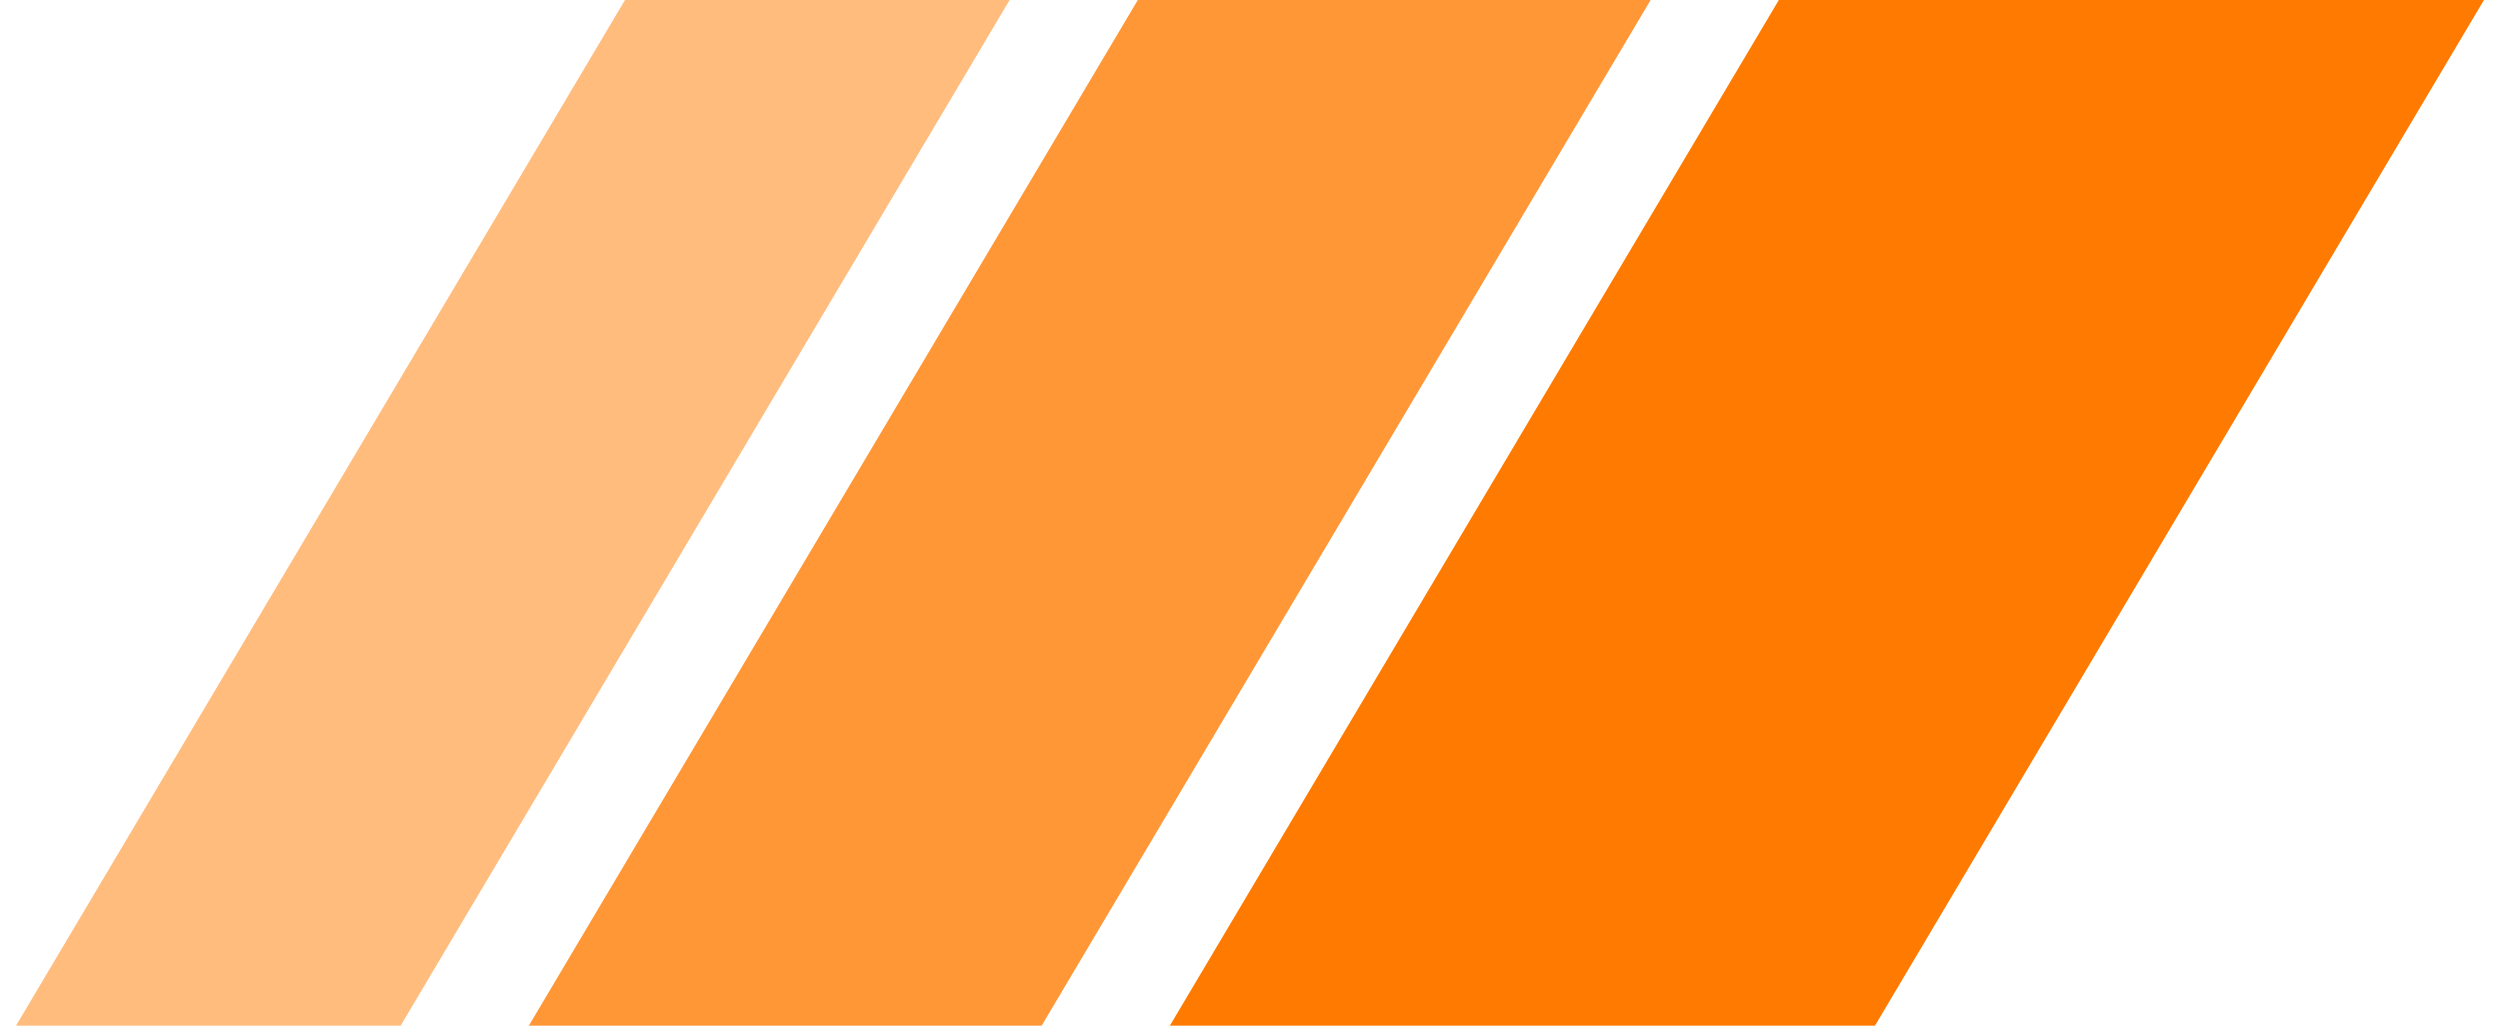
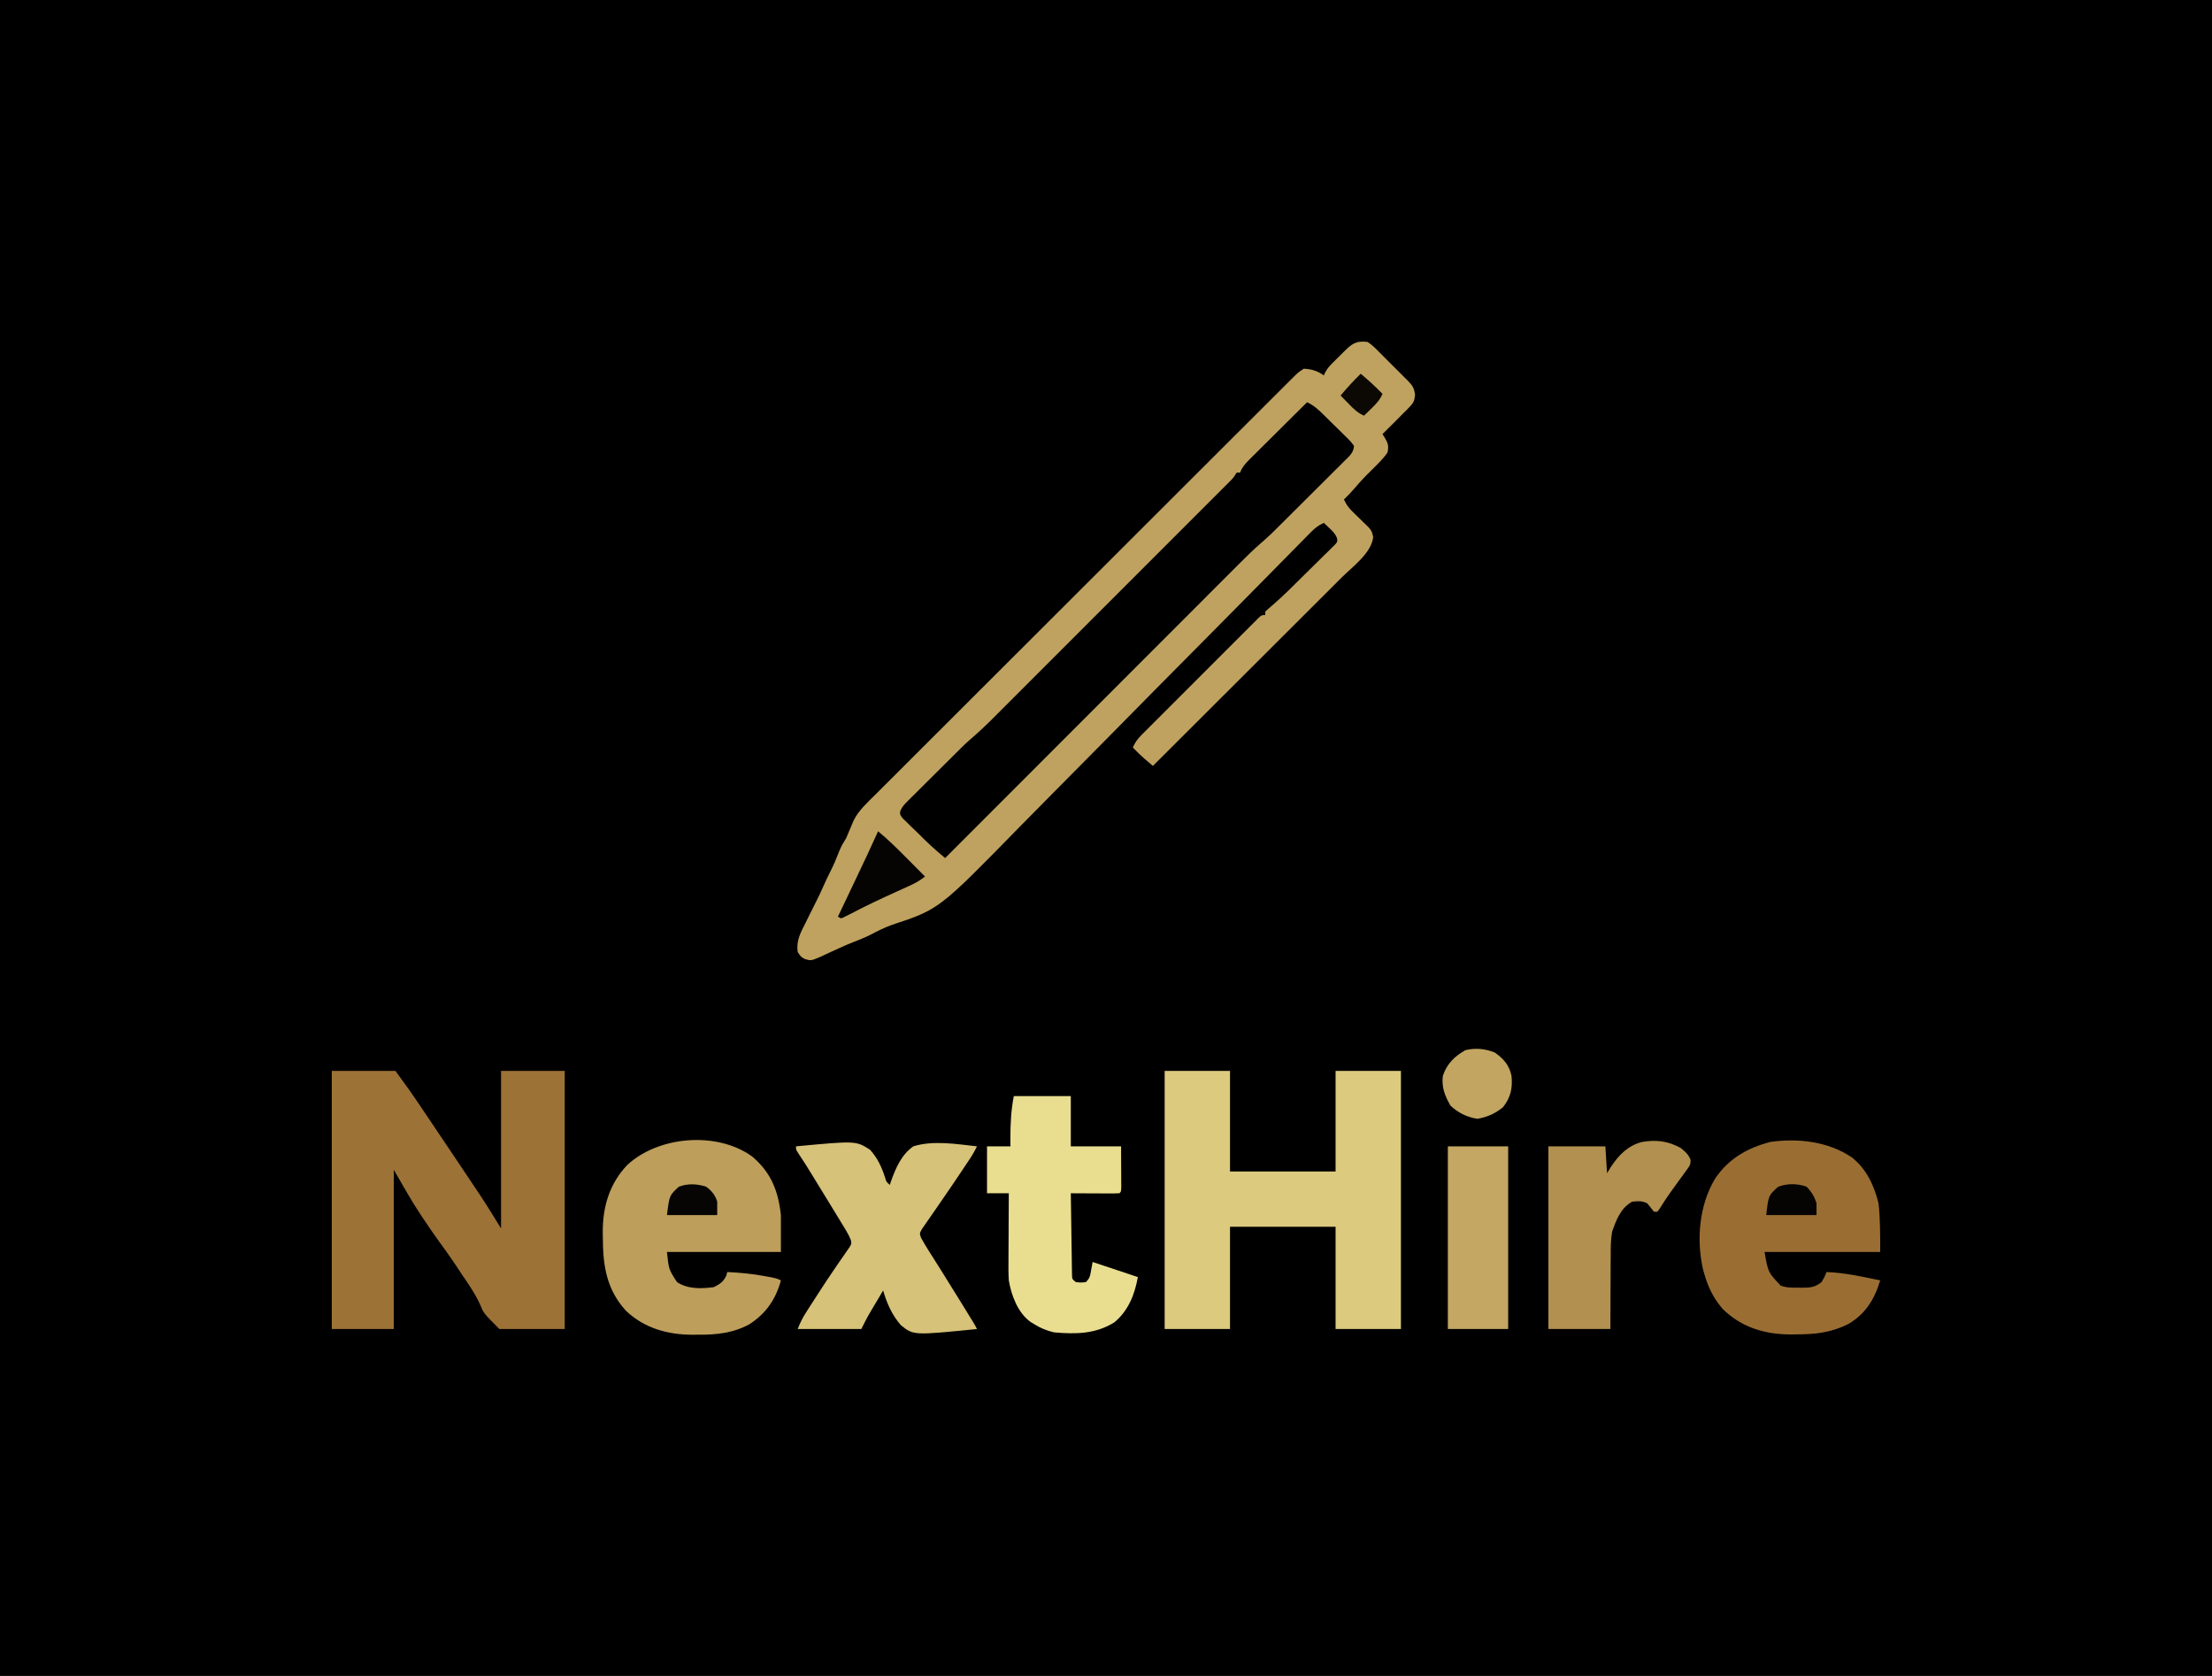
- <svg xmlns="http://www.w3.org/2000/svg" id="logo-38" width="78" height="32" viewBox="0 0 78 32" fill="none">
-   <path d="M55.5 0H77.5L58.5 32H36.5L55.5 0Z" class="ccustom" fill="#FF7A00" />
-   <path d="M35.5 0H51.5L32.5 32H16.5L35.5 0Z" class="ccompli1" fill="#FF9736" />
-   <path d="M19.5 0H31.5L12.5 32H0.5L19.5 0Z" class="ccompli2" fill="#FFBC7D" />
+ <svg xmlns="http://www.w3.org/2000/svg" version="1.1" width="1320" height="1000">
+   <path d="M0 0 C435.6 0 871.2 0 1320 0 C1320 330 1320 660 1320 1000 C884.4 1000 448.8 1000 0 1000 C0 670 0 340 0 0 Z " fill="#000000" transform="translate(0,0)" />
+   <path d="M0 0 C2.627 1.607 4.666 3.683 6.809 5.879 C7.42 6.484 8.032 7.089 8.662 7.712 C9.947 8.992 11.223 10.281 12.491 11.578 C14.432 13.557 16.407 15.495 18.389 17.432 C19.635 18.683 20.879 19.936 22.121 21.191 C23.007 22.056 23.007 22.056 23.911 22.938 C26.895 26.045 27.928 27.374 28.437 31.8 C27.976 35.173 27.584 36.303 25.25 38.688 C24.625 39.341 24 39.995 23.355 40.668 C22.578 41.438 21.801 42.207 21 43 C19.954 44.058 18.908 45.116 17.863 46.176 C14.929 49.138 11.97 52.074 9 55 C9.723 56.15 9.723 56.15 10.461 57.324 C12.412 60.716 12.757 62.139 12 66 C9.967 68.964 7.532 71.458 5 74 C4.34 74.663 3.68 75.325 3 76.008 C1.665 77.337 0.327 78.663 -1.016 79.984 C-3.621 82.631 -6.036 85.42 -8.457 88.234 C-10.218 90.249 -12.07 92.147 -14 94 C-12.649 97.025 -11.15 99.081 -8.777 101.383 C-8.157 101.993 -7.536 102.602 -6.896 103.23 C-6.25 103.856 -5.604 104.481 -4.938 105.125 C-3.653 106.375 -2.37 107.628 -1.09 108.883 C-0.521 109.433 0.047 109.984 0.633 110.551 C2.53 112.561 2.98 113.883 3.438 116.625 C2.205 126.135 -8.613 133.882 -15.156 140.383 C-16.389 141.615 -17.621 142.848 -18.853 144.081 C-22.181 147.409 -25.515 150.731 -28.85 154.052 C-32.34 157.531 -35.826 161.015 -39.312 164.498 C-45.905 171.086 -52.504 177.668 -59.105 184.249 C-66.623 191.744 -74.135 199.246 -81.647 206.747 C-97.091 222.171 -112.543 237.588 -128 253 C-129.107 252.061 -130.212 251.121 -131.316 250.18 C-131.932 249.656 -132.548 249.133 -133.182 248.593 C-135.572 246.498 -137.787 244.28 -140 242 C-138.668 239.045 -137.212 236.961 -134.926 234.672 C-134.295 234.035 -133.664 233.399 -133.014 232.743 C-131.977 231.712 -131.977 231.712 -130.92 230.661 C-130.191 229.929 -129.463 229.197 -128.712 228.443 C-126.303 226.024 -123.886 223.614 -121.469 221.203 C-119.795 219.528 -118.121 217.852 -116.447 216.176 C-112.94 212.665 -109.429 209.159 -105.916 205.655 C-101.402 201.153 -96.898 196.642 -92.397 192.129 C-88.943 188.668 -85.485 185.212 -82.026 181.758 C-80.362 180.096 -78.7 178.432 -77.04 176.767 C-74.725 174.447 -72.403 172.133 -70.08 169.821 C-69.389 169.126 -68.698 168.431 -67.986 167.715 C-67.355 167.09 -66.724 166.465 -66.074 165.82 C-65.526 165.272 -64.977 164.725 -64.412 164.16 C-63 163 -63 163 -61 163 C-61 162.34 -61 161.68 -61 161 C-59.548 159.562 -59.548 159.562 -57.53 157.887 C-50.464 151.875 -43.969 145.27 -37.388 138.738 C-35.743 137.11 -34.094 135.488 -32.439 133.871 C-30.04 131.526 -27.657 129.166 -25.277 126.801 C-24.159 125.716 -24.159 125.716 -23.018 124.61 C-22.343 123.932 -21.668 123.254 -20.972 122.556 C-20.073 121.668 -20.073 121.668 -19.155 120.763 C-17.772 119.055 -17.772 119.055 -18.212 116.898 C-19.231 114.442 -20.637 113.071 -22.562 111.25 C-23.203 110.636 -23.844 110.023 -24.504 109.391 C-24.998 108.932 -25.491 108.473 -26 108 C-29.257 109.427 -31.392 111.157 -33.88 113.684 C-34.644 114.455 -35.407 115.226 -36.194 116.02 C-37.444 117.297 -37.444 117.297 -38.718 118.599 C-40.087 119.984 -41.456 121.37 -42.825 122.756 C-44.31 124.261 -45.792 125.769 -47.274 127.278 C-50.448 130.51 -53.63 133.734 -56.813 136.958 C-60.242 140.433 -63.672 143.908 -67.099 147.385 C-75.623 156.034 -84.163 164.667 -92.714 173.29 C-93.334 173.914 -93.953 174.539 -94.592 175.183 C-99.696 180.331 -104.802 185.479 -109.908 190.627 C-114.509 195.266 -119.11 199.907 -123.71 204.548 C-124.366 205.209 -125.021 205.871 -125.697 206.553 C-136.266 217.218 -146.806 227.912 -157.336 238.616 C-168.18 249.639 -179.059 260.625 -189.969 271.582 C-196.081 277.721 -202.175 283.875 -208.229 290.071 C-255.656 338.582 -255.656 338.582 -283.68 347.823 C-288.12 349.397 -292.214 351.475 -296.378 353.664 C-299.718 355.366 -303.148 356.723 -306.641 358.074 C-311.465 359.967 -316.166 362.15 -320.867 364.328 C-322.325 365.001 -322.325 365.001 -323.812 365.688 C-325.152 366.312 -325.152 366.312 -326.52 366.949 C-332.021 369.28 -332.021 369.28 -335.625 368.25 C-338 367 -338 367 -340 364 C-340.94 357.236 -338.216 352.424 -335.25 346.562 C-334.807 345.66 -334.363 344.757 -333.906 343.826 C-332.618 341.21 -331.313 338.604 -330 336 C-327.16 330.37 -327.16 330.37 -324.562 324.625 C-323.318 321.738 -321.993 318.982 -320.562 316.188 C-318.405 311.937 -316.625 307.62 -314.902 303.18 C-313.841 300.615 -312.464 298.355 -311 296 C-309.48 292.497 -307.996 288.989 -306.555 285.453 C-303.449 279.332 -298.382 274.84 -293.555 270.067 C-292.468 268.977 -291.382 267.887 -290.296 266.796 C-287.321 263.81 -284.334 260.837 -281.345 257.866 C-278.12 254.656 -274.906 251.434 -271.69 248.214 C-265.395 241.912 -259.089 235.621 -252.779 229.333 C-245.434 222.013 -238.1 214.682 -230.766 207.35 C-217.685 194.272 -204.594 181.204 -191.497 168.141 C-178.783 155.459 -166.074 142.771 -153.372 130.077 C-152.589 129.295 -151.807 128.512 -151 127.706 C-147.854 124.562 -144.707 121.417 -141.561 118.273 C-129.462 106.181 -117.359 94.094 -105.255 82.007 C-101.596 78.354 -97.938 74.7 -94.28 71.047 C-86.589 63.365 -78.897 55.684 -71.2 48.008 C-68.016 44.834 -64.834 41.658 -61.654 38.48 C-58.745 35.575 -55.834 32.671 -52.921 29.769 C-51.865 28.717 -50.81 27.663 -49.756 26.608 C-48.328 25.18 -46.897 23.756 -45.465 22.331 C-44.67 21.537 -43.874 20.743 -43.054 19.926 C-41 18 -41 18 -38 16 C-33.193 16.267 -29.946 17.25 -26 20 C-25.74 19.415 -25.481 18.83 -25.213 18.227 C-23.916 15.845 -22.514 14.271 -20.594 12.363 C-19.932 11.704 -19.271 11.045 -18.59 10.365 C-17.555 9.349 -17.555 9.349 -16.5 8.312 C-15.466 7.279 -15.466 7.279 -14.41 6.225 C-9.539 1.396 -7.255 -0.821 0 0 Z " fill="#BFA25F" transform="translate(816,204)" />
+   <path d="M0 0 C12.54 0 25.08 0 38 0 C47.011 12.391 47.011 12.391 50.461 17.484 C50.845 18.051 51.23 18.618 51.625 19.202 C52.878 21.05 54.126 22.9 55.375 24.75 C55.813 25.398 56.251 26.046 56.702 26.714 C64.202 37.809 71.662 48.93 79.102 60.066 C80.228 61.751 81.355 63.436 82.483 65.12 C84.081 67.508 85.676 69.898 87.27 72.289 C87.73 72.977 88.191 73.664 88.666 74.373 C92.955 80.821 96.931 87.389 101 94 C101 62.98 101 31.96 101 0 C113.54 0 126.08 0 139 0 C139 50.82 139 101.64 139 154 C126.13 154 113.26 154 100 154 C90.586 144.516 90.586 144.516 88.777 140.004 C85.795 133.278 81.791 127.478 77.625 121.438 C76.344 119.5 75.065 117.562 73.789 115.621 C70.628 110.875 67.31 106.265 63.938 101.668 C60.92 97.512 58.043 93.268 55.188 89 C54.378 87.811 54.378 87.811 53.553 86.598 C47.547 77.627 42.449 68.412 37 59 C37 90.35 37 121.7 37 154 C24.79 154 12.58 154 0 154 C0 103.18 0 52.36 0 0 Z " fill="#9D7237" transform="translate(198,639)" />
+   <path d="M0 0 C12.87 0 25.74 0 39 0 C39 19.8 39 39.6 39 60 C59.79 60 80.58 60 102 60 C102 40.2 102 20.4 102 0 C114.87 0 127.74 0 141 0 C141 50.82 141 101.64 141 154 C128.13 154 115.26 154 102 154 C102 133.87 102 113.74 102 93 C81.21 93 60.42 93 39 93 C39 113.13 39 133.26 39 154 C26.13 154 13.26 154 0 154 C0 103.18 0 52.36 0 0 Z " fill="#DCCA7F" transform="translate(695,639)" />
+   <path d="M0 0 C3.893 1.81 6.649 4.31 9.676 7.305 C10.205 7.825 10.735 8.345 11.28 8.882 C12.393 9.98 13.503 11.081 14.611 12.185 C16.312 13.875 18.031 15.545 19.752 17.215 C20.832 18.285 21.911 19.357 22.988 20.43 C23.506 20.928 24.023 21.426 24.557 21.939 C25.974 23.375 25.974 23.375 28 26 C27.818 30.12 25.127 32.241 22.332 35.025 C21.847 35.511 21.362 35.998 20.863 36.5 C19.258 38.107 17.643 39.704 16.027 41.301 C14.904 42.421 13.781 43.542 12.659 44.664 C10.302 47.016 7.94 49.363 5.574 51.707 C2.561 54.692 -0.444 57.686 -3.446 60.684 C-6.327 63.559 -9.212 66.43 -12.098 69.301 C-12.64 69.841 -13.181 70.381 -13.74 70.937 C-15.299 72.49 -16.862 74.039 -18.426 75.587 C-19.311 76.466 -20.196 77.344 -21.109 78.249 C-23.263 80.299 -25.431 82.248 -27.684 84.183 C-31.944 87.901 -35.959 91.822 -39.947 95.827 C-40.706 96.584 -41.464 97.342 -42.245 98.122 C-44.765 100.641 -47.282 103.163 -49.799 105.685 C-51.613 107.499 -53.427 109.313 -55.241 111.127 C-59.136 115.022 -63.03 118.918 -66.922 122.816 C-72.549 128.452 -78.18 134.085 -83.811 139.717 C-92.948 148.856 -102.083 157.998 -111.217 167.141 C-120.085 176.019 -128.955 184.896 -137.826 193.771 C-138.374 194.319 -138.921 194.867 -139.485 195.431 C-142.232 198.179 -144.979 200.928 -147.726 203.676 C-170.487 226.447 -193.245 249.222 -216 272 C-217.112 271.052 -218.224 270.103 -219.335 269.153 C-219.954 268.625 -220.573 268.097 -221.21 267.552 C-225.483 263.847 -229.471 259.84 -233.5 255.875 C-234.431 254.982 -235.361 254.088 -236.32 253.168 C-237.194 252.306 -238.068 251.443 -238.969 250.555 C-240.167 249.387 -240.167 249.387 -241.389 248.195 C-243 246 -243 246 -242.829 244.114 C-241.781 241.441 -240.377 240.01 -238.342 237.985 C-237.567 237.207 -236.792 236.429 -235.993 235.628 C-234.726 234.379 -234.726 234.379 -233.434 233.105 C-232.566 232.24 -231.699 231.374 -230.805 230.482 C-228.965 228.649 -227.121 226.819 -225.274 224.993 C-222.466 222.216 -219.669 219.428 -216.873 216.639 C-215.081 214.856 -213.289 213.074 -211.496 211.293 C-210.666 210.467 -209.835 209.64 -208.979 208.789 C-207.784 207.608 -207.784 207.608 -206.564 206.403 C-205.874 205.72 -205.185 205.037 -204.474 204.333 C-202.564 202.532 -200.635 200.836 -198.637 199.139 C-191.851 193.229 -185.601 186.74 -179.246 180.376 C-177.759 178.89 -176.272 177.405 -174.785 175.919 C-170.764 171.904 -166.747 167.885 -162.73 163.865 C-158.524 159.656 -154.316 155.45 -150.108 151.243 C-143.049 144.187 -135.993 137.128 -128.937 130.068 C-120.773 121.898 -112.605 113.732 -104.435 105.567 C-97.419 98.556 -90.405 91.542 -83.393 84.527 C-79.205 80.338 -75.016 76.149 -70.826 71.962 C-66.893 68.032 -62.962 64.099 -59.033 60.165 C-57.588 58.718 -56.142 57.273 -54.695 55.828 C-52.727 53.863 -50.763 51.895 -48.799 49.926 C-47.93 49.061 -47.93 49.061 -47.044 48.178 C-44.167 45.357 -44.167 45.357 -42 42 C-41.34 42 -40.68 42 -40 42 C-39.747 41.421 -39.493 40.843 -39.232 40.246 C-37.856 37.738 -36.314 36.073 -34.285 34.058 C-33.524 33.297 -32.763 32.537 -31.98 31.753 C-31.159 30.943 -30.338 30.132 -29.492 29.297 C-28.652 28.459 -27.811 27.621 -26.945 26.758 C-24.26 24.084 -21.567 21.417 -18.875 18.75 C-17.053 16.938 -15.231 15.125 -13.41 13.312 C-8.945 8.87 -4.475 4.433 0 0 Z " fill="#010000" transform="translate(780,240)" />
+   <path d="M0 0 C8.649 6.819 13.344 16.89 15.875 27.375 C16.943 36.988 16.875 46.703 16.875 56.375 C-5.895 56.375 -28.665 56.375 -52.125 56.375 C-50.032 68.583 -50.032 68.583 -42.492 76.5 C-38.943 77.812 -35.421 77.703 -31.688 77.688 C-30.561 77.712 -30.561 77.712 -29.412 77.736 C-24.838 77.74 -21.817 77.359 -18.125 74.375 C-16.299 71.308 -16.299 71.308 -15.125 68.375 C-4.231 68.818 6.243 71.105 16.875 73.375 C13.51 84.556 8.132 93.367 -2.125 99.375 C-12.655 104.619 -21.922 105.555 -33.5 105.562 C-34.966 105.581 -34.966 105.581 -36.461 105.6 C-51.874 105.63 -65.955 101.41 -77.125 90.375 C-82.583 84.069 -85.863 77.366 -88.125 69.375 C-88.463 68.186 -88.463 68.186 -88.809 66.973 C-92.898 49.121 -91.189 28.525 -81.68 12.699 C-73.724 0.806 -62.564 -5.592 -48.797 -9.242 C-32.152 -11.627 -14.112 -9.56 0 0 Z " fill="#9A6E33" transform="translate(1105.125,690.625)" />
+   <path d="M0 0 C11.376 9.639 15.624 20.531 17.234 35.023 C17.234 42.283 17.234 49.543 17.234 57.023 C-5.206 57.023 -27.646 57.023 -50.766 57.023 C-49.701 67.419 -49.701 67.419 -44.766 75.023 C-38.378 79.282 -30.18 79.039 -22.766 78.023 C-19.11 76.146 -17.237 74.966 -15.391 71.273 C-15.184 70.531 -14.978 69.788 -14.766 69.023 C-7.059 69.373 0.41 70.089 7.984 71.523 C8.675 71.654 9.366 71.785 10.078 71.919 C14.948 72.88 14.948 72.88 17.234 74.023 C14.196 85.298 8.239 93.912 -1.668 100.238 C-11.324 105.471 -21.39 106.508 -32.203 106.398 C-33.341 106.41 -34.478 106.422 -35.65 106.434 C-50.434 106.383 -64.347 102.512 -75.266 92.086 C-86.787 79.451 -88.943 65.359 -89.016 48.836 C-89.036 47.68 -89.057 46.525 -89.078 45.334 C-89.147 30.099 -85.085 16.227 -74.328 5.023 C-55.624 -12.172 -21.048 -15.043 0 0 Z " fill="#BD9E5B" transform="translate(448.7656,689.9766)" />
+   <path d="M0 0 C35.743 -3.348 35.743 -3.348 44.186 2.029 C48.665 6.916 51.254 12.557 53.23 18.845 C53.889 21.174 53.889 21.174 56 23 C56.225 22.303 56.45 21.607 56.682 20.889 C59.552 12.864 62.892 5.056 70 0 C81.738 -3.712 95.987 -1.342 108 0 C106.644 2.834 105.126 5.428 103.375 8.035 C102.841 8.832 102.308 9.628 101.758 10.449 C101.178 11.312 100.598 12.174 100 13.062 C99.399 13.965 98.799 14.867 98.18 15.797 C94.921 20.685 91.63 25.549 88.277 30.373 C86.588 32.808 84.914 35.253 83.24 37.699 C82.415 38.898 81.583 40.091 80.744 41.281 C79.562 42.957 78.404 44.648 77.25 46.344 C76.575 47.315 75.899 48.286 75.203 49.287 C73.707 51.919 73.707 51.919 74.615 54.552 C76.006 57.011 77.401 59.438 78.914 61.824 C79.797 63.226 79.797 63.226 80.699 64.656 C81.334 65.656 81.97 66.657 82.625 67.688 C83.975 69.829 85.324 71.971 86.672 74.113 C87.021 74.668 87.371 75.223 87.731 75.794 C91.461 81.718 95.138 87.674 98.806 93.637 C99.864 95.357 100.923 97.076 101.983 98.796 C102.625 99.84 103.268 100.885 103.93 101.961 C104.499 102.887 105.069 103.813 105.656 104.767 C107 107 107 107 108 109 C70.17 112.8 70.17 112.8 62.637 106.743 C57.312 100.746 54.24 93.646 52 86 C50.393 88.706 48.79 91.415 47.188 94.125 C46.736 94.886 46.284 95.646 45.818 96.43 C45.377 97.177 44.935 97.925 44.48 98.695 C44.077 99.376 43.674 100.057 43.259 100.758 C41.745 103.455 40.383 106.234 39 109 C26.46 109 13.92 109 1 109 C2.552 105.12 3.984 102.232 6.203 98.781 C6.848 97.776 7.492 96.771 8.156 95.735 C8.847 94.668 9.538 93.6 10.25 92.5 C10.956 91.4 11.661 90.299 12.388 89.165 C15.922 83.667 19.512 78.216 23.207 72.824 C23.857 71.872 24.507 70.919 25.177 69.938 C26.413 68.134 27.661 66.338 28.921 64.551 C29.751 63.34 29.751 63.34 30.598 62.105 C31.088 61.406 31.578 60.706 32.082 59.985 C33.18 58.056 33.18 58.056 32.785 55.984 C31.958 53.895 31.007 52.07 29.84 50.148 C29.384 49.392 28.927 48.635 28.457 47.856 C27.956 47.037 27.454 46.219 26.938 45.375 C26.417 44.516 25.896 43.658 25.359 42.773 C23.58 39.845 21.791 36.922 20 34 C19.317 32.883 18.634 31.766 17.93 30.615 C15.79 27.116 13.646 23.62 11.5 20.125 C10.818 19.014 10.136 17.904 9.433 16.759 C5.587 10.495 5.587 10.495 1.531 4.367 C0 2 0 2 0 0 Z " fill="#D6C278" transform="translate(475,684)" />
+   <path d="M0 0 C11.22 0 22.44 0 34 0 C34 9.9 34 19.8 34 30 C43.9 30 53.8 30 64 30 C64.021 34.434 64.041 38.869 64.062 43.438 C64.072 44.838 64.081 46.238 64.09 47.681 C64.093 48.775 64.095 49.869 64.098 50.996 C64.103 52.122 64.108 53.248 64.114 54.408 C64 57 64 57 63 58 C60.854 58.088 58.706 58.107 56.559 58.098 C55.253 58.094 53.948 58.091 52.604 58.088 C51.215 58.08 49.826 58.071 48.438 58.062 C47.045 58.057 45.652 58.053 44.26 58.049 C40.84 58.037 37.42 58.021 34 58 C34.092 65.227 34.199 72.453 34.317 79.68 C34.356 82.14 34.391 84.6 34.422 87.06 C34.467 90.589 34.525 94.119 34.586 97.648 C34.597 98.754 34.609 99.859 34.621 100.998 C34.641 102.019 34.661 103.039 34.681 104.091 C34.694 104.993 34.708 105.894 34.722 106.823 C34.801 109.209 34.801 109.209 37 111 C40 111.333 40 111.333 43 111 C45.421 108.579 45.528 107.199 46.125 103.875 C46.293 102.965 46.46 102.055 46.633 101.117 C46.815 100.069 46.815 100.069 47 99 C56 102 65 105 74 108 C72.16 118.462 68.299 128.096 60 135 C48.755 142.035 36.949 142.114 24 141 C19.507 139.948 15.901 138.442 12 136 C11.321 135.589 10.641 135.178 9.941 134.754 C2.351 129.253 -1.467 118.959 -3 110 C-3.259 105.945 -3.234 101.905 -3.195 97.844 C-3.192 96.701 -3.19 95.558 -3.187 94.38 C-3.176 90.754 -3.151 87.127 -3.125 83.5 C-3.115 81.031 -3.106 78.563 -3.098 76.094 C-3.076 70.062 -3.041 64.031 -3 58 C-7.29 58 -11.58 58 -16 58 C-16 48.76 -16 39.52 -16 30 C-11.38 30 -6.76 30 -2 30 C-2.021 28.474 -2.041 26.948 -2.062 25.375 C-2.062 16.855 -1.672 8.362 0 0 Z " fill="#E9DE90" transform="translate(605,654)" />
+   <path d="M0 0 C2.663 2.174 4.457 3.715 5.793 6.878 C6.086 9.887 5.009 11.03 3.246 13.449 C2.638 14.298 2.031 15.147 1.404 16.021 C0.755 16.901 0.106 17.781 -0.562 18.688 C-1.815 20.42 -3.066 22.153 -4.316 23.887 C-4.933 24.732 -5.549 25.576 -6.184 26.447 C-8.491 29.69 -10.636 33.025 -12.754 36.394 C-13.165 36.924 -13.576 37.454 -14 38 C-14.66 38 -15.32 38 -16 38 C-17.354 36.35 -18.687 34.683 -20 33 C-23.149 31.425 -25.52 31.652 -29 32 C-35.868 35.784 -38.475 42.845 -41 50 C-41.775 54.674 -41.84 59.226 -41.805 63.957 C-41.818 65.226 -41.832 66.495 -41.846 67.802 C-41.877 71.129 -41.883 74.453 -41.876 77.779 C-41.875 81.192 -41.907 84.605 -41.938 88.018 C-41.994 94.679 -41.996 101.337 -42 108 C-54.21 108 -66.42 108 -79 108 C-79 72.03 -79 36.06 -79 -1 C-67.78 -1 -56.56 -1 -45 -1 C-44.505 6.92 -44.505 6.92 -44 15 C-43.175 13.659 -42.35 12.319 -41.5 10.938 C-36.867 4.048 -31.587 -1.316 -23.414 -3.562 C-14.904 -5.105 -7.602 -4.232 0 0 Z " fill="#B2904F" transform="translate(1003,685)" />
+   <path d="M0 0 C11.88 0 23.76 0 36 0 C36 35.97 36 71.94 36 109 C24.12 109 12.24 109 0 109 C0 73.03 0 37.06 0 0 Z " fill="#C3A762" transform="translate(864,684)" />
+   <path d="M0 0 C5.335 3.796 8.657 7.559 10 14 C10.703 21.318 9.542 26.786 4.875 32.688 C0.204 36.445 -4.518 38.594 -10.438 39.562 C-16.592 38.591 -21.913 35.98 -26.438 31.688 C-29.756 25.98 -31.839 20.709 -31 14 C-28.648 6.819 -24.052 2.286 -17.562 -1.375 C-11.448 -2.866 -5.826 -2.266 0 0 Z " fill="#C1A561" transform="translate(892,628)" />
+   <path d="M0 0 C6.366 5.245 12.136 11.021 17.938 16.875 C18.917 17.86 19.897 18.844 20.877 19.828 C23.254 22.216 25.628 24.607 28 27 C24.958 29.459 21.903 31.096 18.344 32.707 C16.685 33.464 16.685 33.464 14.992 34.236 C13.84 34.756 12.687 35.277 11.5 35.812 C2.073 40.087 -7.293 44.446 -16.442 49.294 C-18.267 50.25 -20.13 51.134 -22 52 C-22.66 51.67 -23.32 51.34 -24 51 C-23.451 49.846 -22.901 48.692 -22.335 47.503 C-20.275 43.174 -18.216 38.844 -16.157 34.514 C-15.27 32.649 -14.383 30.784 -13.495 28.92 C-6.628 14.515 -6.628 14.515 0 0 Z " fill="#050402" transform="translate(524,496)" />
+   <path d="M0 0 C2.97 2.88 4.871 6.033 6.062 10 C6.062 12.31 6.062 14.62 6.062 17 C-3.837 17 -13.738 17 -23.938 17 C-22.645 5.371 -22.645 5.371 -16.875 0.125 C-11.425 -1.962 -5.51 -1.876 0 0 Z " fill="#060402" transform="translate(1077.938,708)" />
+   <path d="M0 0 C3.288 2.427 5.451 5.037 6.625 8.938 C6.625 11.578 6.625 14.217 6.625 16.938 C-3.275 16.938 -13.175 16.938 -23.375 16.938 C-21.902 5.153 -21.902 5.153 -16.25 0 C-10.799 -2.014 -5.497 -1.731 0 0 Z " fill="#060503" transform="translate(421.375,708.0625)" />
+   <path d="M0 0 C4.56 3.805 8.851 7.75 13 12 C11.464 15.681 9.218 17.988 6.375 20.75 C5.558 21.549 4.74 22.348 3.898 23.172 C3.272 23.775 2.645 24.378 2 25 C-1.903 23.413 -4.335 20.866 -7.25 17.875 C-8.142 16.965 -9.034 16.055 -9.953 15.117 C-10.629 14.419 -11.304 13.72 -12 13 C-8.195 8.44 -4.25 4.149 0 0 Z " fill="#0C0804" transform="translate(812,223)" />
</svg>
